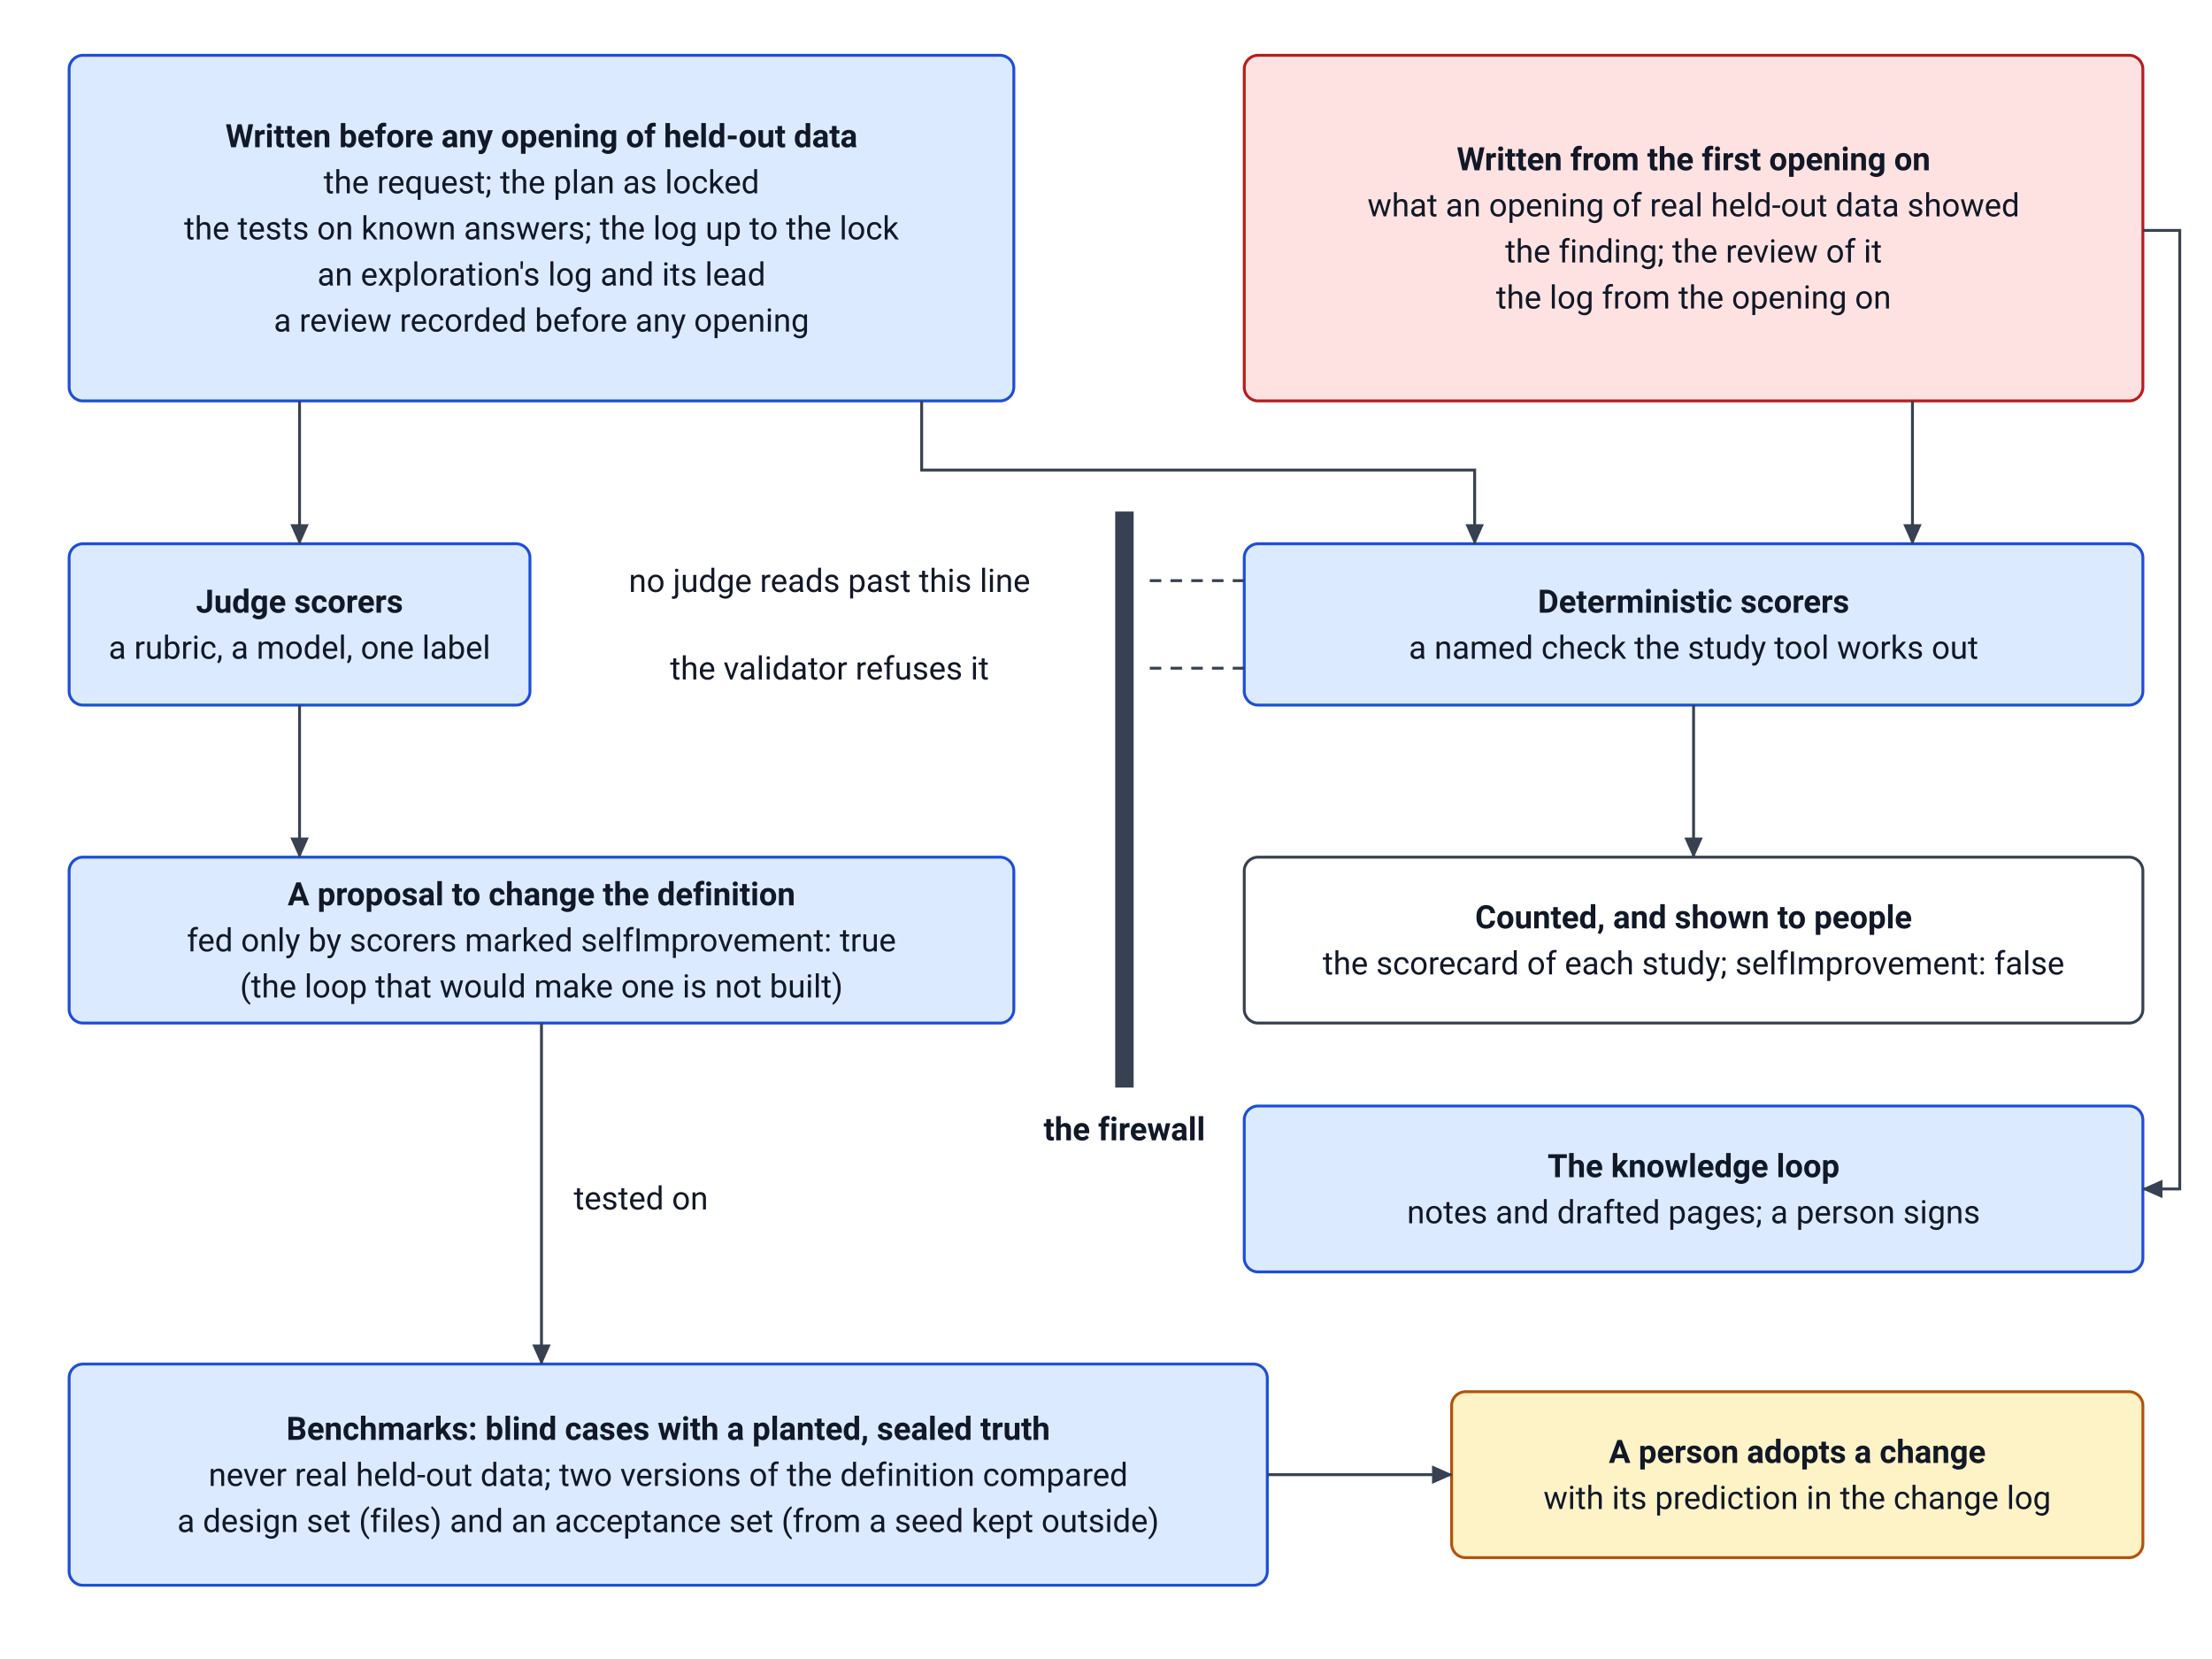
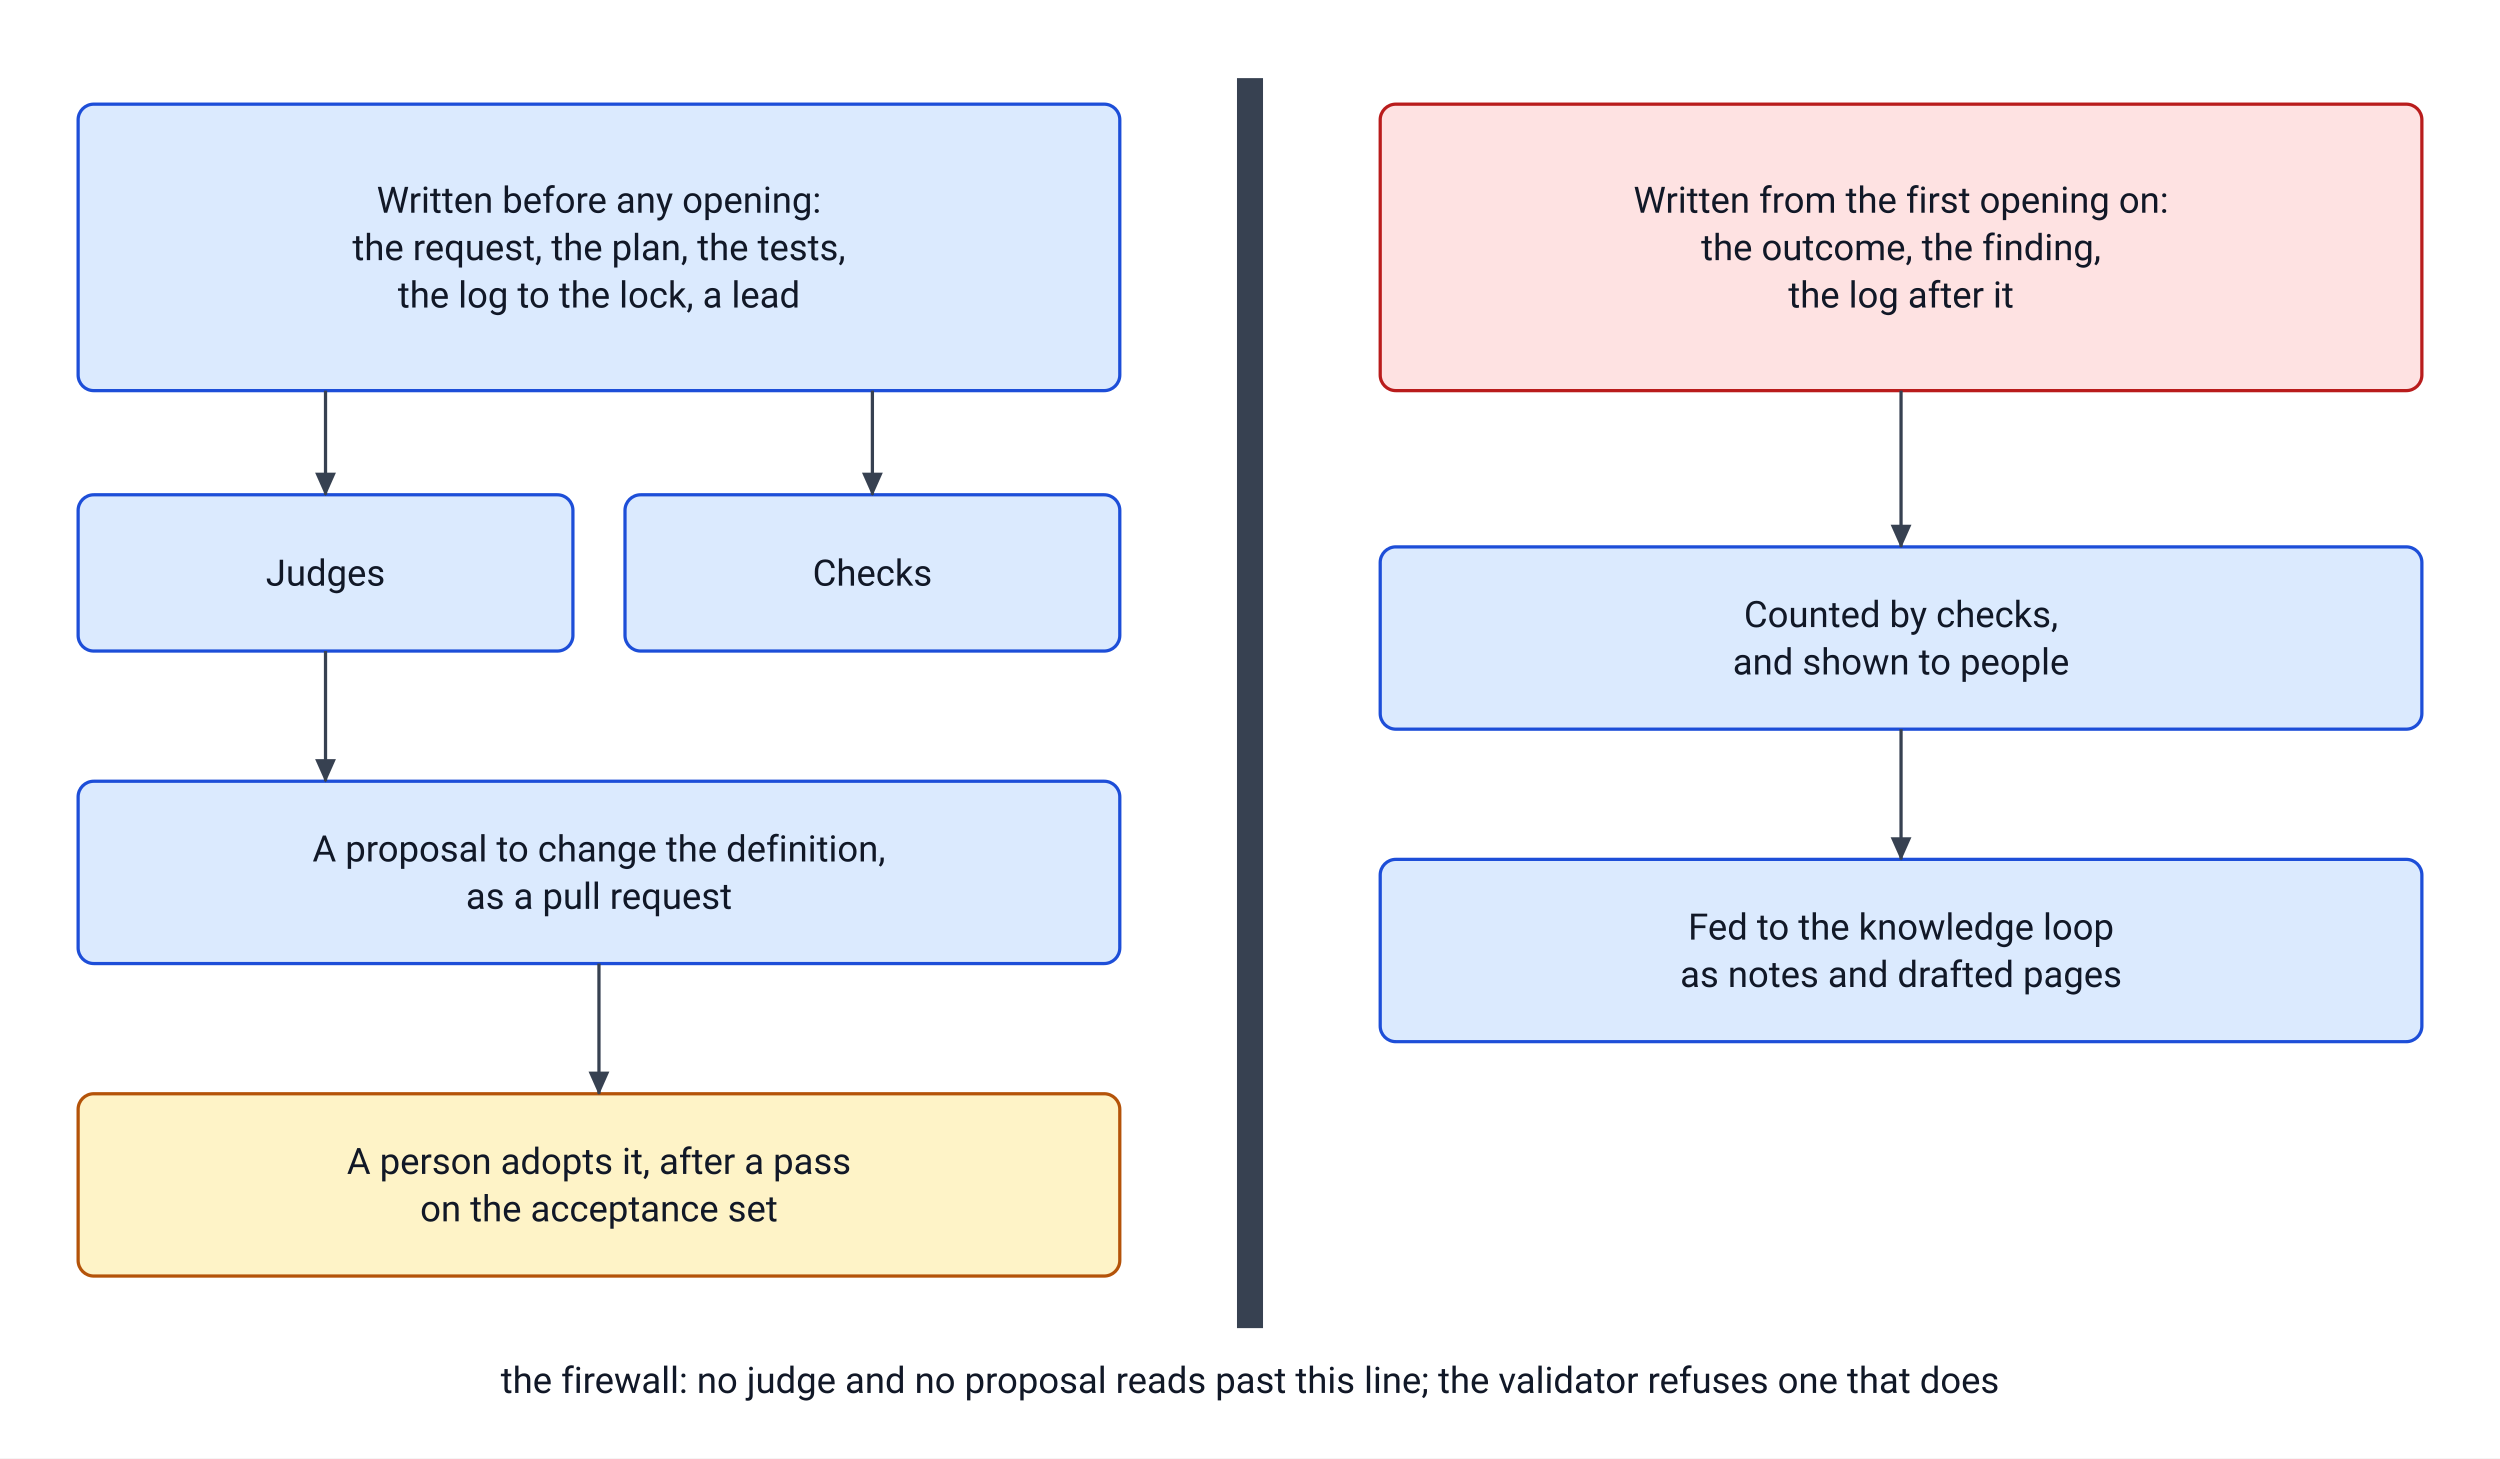
- <svg xmlns="http://www.w3.org/2000/svg" viewBox="0 0 960 720" width="960" height="720" role="img" aria-labelledby="title desc" font-family="system-ui, -apple-system, 'Segoe UI', Roboto, 'Helvetica Neue', Arial, sans-serif" fill="#111827">
+ <svg xmlns="http://www.w3.org/2000/svg" viewBox="0 0 960 560" width="960" height="560" role="img" aria-labelledby="title desc" font-family="system-ui, -apple-system, 'Segoe UI', Roboto, 'Helvetica Neue', Arial, sans-serif" fill="#111827">
  <defs>
    <marker id="arrow" markerUnits="userSpaceOnUse" markerWidth="9" markerHeight="8" refX="8.5" refY="4" orient="auto">
      <path d="M 0 0 L 9 4 L 0 8 Z" fill="#374151" />
    </marker>
  </defs>
-   <rect x="0" y="0" width="960" height="720" fill="#FFFFFF" />
-   <rect x="30" y="24" width="410" height="150" rx="6" fill="#DBEAFE" stroke="#1D4ED8" stroke-width="1.25" />
-   <text x="235.0" y="59.0" text-anchor="middle" dy="0.35em" font-size="14" font-weight="600">Written before any opening of held-out data</text>
-   <text x="235.0" y="79.0" text-anchor="middle" dy="0.35em" font-size="14">the request; the plan as locked</text>
-   <text x="235.0" y="99.0" text-anchor="middle" dy="0.35em" font-size="14">the tests on known answers; the log up to the lock</text>
-   <text x="235.0" y="119.0" text-anchor="middle" dy="0.35em" font-size="14">an exploration's log and its lead</text>
-   <text x="235.0" y="139.0" text-anchor="middle" dy="0.35em" font-size="14">a review recorded before any opening</text>
-   <rect x="540" y="24" width="390" height="150" rx="6" fill="#FEE2E2" stroke="#B91C1C" stroke-width="1.25" />
-   <text x="735.0" y="69.0" text-anchor="middle" dy="0.35em" font-size="14" font-weight="600">Written from the first opening on</text>
-   <text x="735.0" y="89.0" text-anchor="middle" dy="0.35em" font-size="14">what an opening of real held-out data showed</text>
-   <text x="735.0" y="109.0" text-anchor="middle" dy="0.35em" font-size="14">the finding; the review of it</text>
-   <text x="735.0" y="129.0" text-anchor="middle" dy="0.35em" font-size="14">the log from the opening on</text>
-   <rect x="30" y="236" width="200" height="70" rx="6" fill="#DBEAFE" stroke="#1D4ED8" stroke-width="1.25" />
-   <text x="130.0" y="261.0" text-anchor="middle" dy="0.35em" font-size="14" font-weight="600">Judge scorers</text>
-   <text x="130.0" y="281.0" text-anchor="middle" dy="0.35em" font-size="14">a rubric, a model, one label</text>
-   <rect x="540" y="236" width="390" height="70" rx="6" fill="#DBEAFE" stroke="#1D4ED8" stroke-width="1.25" />
-   <text x="735.0" y="261.0" text-anchor="middle" dy="0.35em" font-size="14" font-weight="600">Deterministic scorers</text>
-   <text x="735.0" y="281.0" text-anchor="middle" dy="0.35em" font-size="14">a named check the study tool works out</text>
-   <path d="M 130 174 L 130 236" fill="none" stroke="#374151" stroke-width="1.25" marker-end="url(#arrow)" />
-   <path d="M 400 174 L 400 204 L 640 204 L 640 236" fill="none" stroke="#374151" stroke-width="1.25" marker-end="url(#arrow)" />
-   <path d="M 830 174 L 830 236" fill="none" stroke="#374151" stroke-width="1.25" marker-end="url(#arrow)" />
-   <rect x="484" y="222" width="8" height="250" fill="#374151" />
-   <text x="488" y="490" text-anchor="middle" dy="0.35em" font-size="14" font-weight="600">the firewall</text>
-   <path d="M 540 252 L 496 252" fill="none" stroke="#374151" stroke-width="1.25" stroke-dasharray="5 4" />
-   <path d="M 540 290 L 496 290" fill="none" stroke="#374151" stroke-width="1.25" stroke-dasharray="5 4" />
-   <text x="360" y="252" text-anchor="middle" dy="0.35em" font-size="14">no judge reads past this line</text>
-   <text x="360" y="290" text-anchor="middle" dy="0.35em" font-size="14">the validator refuses it</text>
-   <rect x="30" y="372" width="410" height="72" rx="6" fill="#DBEAFE" stroke="#1D4ED8" stroke-width="1.25" />
-   <text x="235.0" y="388.0" text-anchor="middle" dy="0.35em" font-size="14" font-weight="600">A proposal to change the definition</text>
-   <text x="235.0" y="408.0" text-anchor="middle" dy="0.35em" font-size="14">fed only by scorers marked selfImprovement: true</text>
-   <text x="235.0" y="428.0" text-anchor="middle" dy="0.35em" font-size="14">(the loop that would make one is not built)</text>
-   <path d="M 130 306 L 130 372" fill="none" stroke="#374151" stroke-width="1.25" marker-end="url(#arrow)" />
-   <rect x="540" y="372" width="390" height="72" rx="6" fill="#FFFFFF" stroke="#374151" stroke-width="1.25" />
-   <text x="735.0" y="398.0" text-anchor="middle" dy="0.35em" font-size="14" font-weight="600">Counted, and shown to people</text>
-   <text x="735.0" y="418.0" text-anchor="middle" dy="0.35em" font-size="14">the scorecard of each study; selfImprovement: false</text>
-   <path d="M 735 306 L 735 372" fill="none" stroke="#374151" stroke-width="1.25" marker-end="url(#arrow)" />
-   <rect x="540" y="480" width="390" height="72" rx="6" fill="#DBEAFE" stroke="#1D4ED8" stroke-width="1.25" />
-   <text x="735.0" y="506.0" text-anchor="middle" dy="0.35em" font-size="14" font-weight="600">The knowledge loop</text>
-   <text x="735.0" y="526.0" text-anchor="middle" dy="0.35em" font-size="14">notes and drafted pages; a person signs</text>
-   <path d="M 930 100 L 946 100 L 946 516 L 930 516" fill="none" stroke="#374151" stroke-width="1.25" marker-end="url(#arrow)" />
-   <rect x="30" y="592" width="520" height="96" rx="6" fill="#DBEAFE" stroke="#1D4ED8" stroke-width="1.25" />
-   <text x="290.0" y="620.0" text-anchor="middle" dy="0.35em" font-size="14" font-weight="600">Benchmarks: blind cases with a planted, sealed truth</text>
-   <text x="290.0" y="640.0" text-anchor="middle" dy="0.35em" font-size="14">never real held-out data; two versions of the definition compared</text>
-   <text x="290.0" y="660.0" text-anchor="middle" dy="0.35em" font-size="14">a design set (files) and an acceptance set (from a seed kept outside)</text>
-   <path d="M 235 444 L 235 592" fill="none" stroke="#374151" stroke-width="1.25" marker-end="url(#arrow)" />
-   <text x="249" y="520" text-anchor="start" dy="0.35em" font-size="14">tested on</text>
-   <rect x="630" y="604" width="300" height="72" rx="6" fill="#FEF3C7" stroke="#B45309" stroke-width="1.25" />
-   <text x="780.0" y="630.0" text-anchor="middle" dy="0.35em" font-size="14" font-weight="600">A person adopts a change</text>
-   <text x="780.0" y="650.0" text-anchor="middle" dy="0.35em" font-size="14">with its prediction in the change log</text>
-   <path d="M 550 640 L 630 640" fill="none" stroke="#374151" stroke-width="1.25" marker-end="url(#arrow)" />
+   <rect x="0" y="0" width="960" height="560" fill="#FFFFFF" />
+   <rect x="30" y="40" width="400" height="110" rx="6" fill="#DBEAFE" stroke="#1D4ED8" stroke-width="1.25" />
+   <text x="230.0" y="76.8" text-anchor="middle" dy="0.35em" font-size="14">Written before any opening:</text>
+   <text x="230.0" y="95.0" text-anchor="middle" dy="0.35em" font-size="14">the request, the plan, the tests,</text>
+   <text x="230.0" y="113.2" text-anchor="middle" dy="0.35em" font-size="14">the log to the lock, a lead</text>
+   <rect x="30" y="190" width="190" height="60" rx="6" fill="#DBEAFE" stroke="#1D4ED8" stroke-width="1.25" />
+   <text x="125.0" y="220.0" text-anchor="middle" dy="0.35em" font-size="14">Judges</text>
+   <rect x="240" y="190" width="190" height="60" rx="6" fill="#DBEAFE" stroke="#1D4ED8" stroke-width="1.25" />
+   <text x="335.0" y="220.0" text-anchor="middle" dy="0.35em" font-size="14">Checks</text>
+   <rect x="30" y="300" width="400" height="70" rx="6" fill="#DBEAFE" stroke="#1D4ED8" stroke-width="1.25" />
+   <text x="230.0" y="325.9" text-anchor="middle" dy="0.35em" font-size="14">A proposal to change the definition,</text>
+   <text x="230.0" y="344.1" text-anchor="middle" dy="0.35em" font-size="14">as a pull request</text>
+   <rect x="30" y="420" width="400" height="70" rx="6" fill="#FEF3C7" stroke="#B45309" stroke-width="1.25" />
+   <text x="230.0" y="445.9" text-anchor="middle" dy="0.35em" font-size="14">A person adopts it, after a pass</text>
+   <text x="230.0" y="464.1" text-anchor="middle" dy="0.35em" font-size="14">on the acceptance set</text>
+   <path d="M 125 150 L 125 190" fill="none" stroke="#374151" stroke-width="1.25" marker-end="url(#arrow)" />
+   <path d="M 335 150 L 335 190" fill="none" stroke="#374151" stroke-width="1.25" marker-end="url(#arrow)" />
+   <path d="M 125 250 L 125 300" fill="none" stroke="#374151" stroke-width="1.25" marker-end="url(#arrow)" />
+   <path d="M 230 370 L 230 420" fill="none" stroke="#374151" stroke-width="1.25" marker-end="url(#arrow)" />
+   <rect x="475" y="30" width="10" height="480" fill="#374151" />
+   <rect x="106.4" y="519.5" width="747.2" height="21.0" fill="#FFFFFF" />
+   <text x="480.0" y="530.0" text-anchor="middle" dy="0.35em" font-size="14">the firewall: no judge and no proposal reads past this line; the validator refuses one that does</text>
+   <rect x="530" y="40" width="400" height="110" rx="6" fill="#FEE2E2" stroke="#B91C1C" stroke-width="1.25" />
+   <text x="730.0" y="76.8" text-anchor="middle" dy="0.35em" font-size="14">Written from the first opening on:</text>
+   <text x="730.0" y="95.0" text-anchor="middle" dy="0.35em" font-size="14">the outcome, the finding,</text>
+   <text x="730.0" y="113.2" text-anchor="middle" dy="0.35em" font-size="14">the log after it</text>
+   <rect x="530" y="210" width="400" height="70" rx="6" fill="#DBEAFE" stroke="#1D4ED8" stroke-width="1.25" />
+   <text x="730.0" y="235.9" text-anchor="middle" dy="0.35em" font-size="14">Counted by checks,</text>
+   <text x="730.0" y="254.1" text-anchor="middle" dy="0.35em" font-size="14">and shown to people</text>
+   <rect x="530" y="330" width="400" height="70" rx="6" fill="#DBEAFE" stroke="#1D4ED8" stroke-width="1.25" />
+   <text x="730.0" y="355.9" text-anchor="middle" dy="0.35em" font-size="14">Fed to the knowledge loop</text>
+   <text x="730.0" y="374.1" text-anchor="middle" dy="0.35em" font-size="14">as notes and drafted pages</text>
+   <path d="M 730 150 L 730 210" fill="none" stroke="#374151" stroke-width="1.25" marker-end="url(#arrow)" />
+   <path d="M 730 280 L 730 330" fill="none" stroke="#374151" stroke-width="1.25" marker-end="url(#arrow)" />
</svg>
